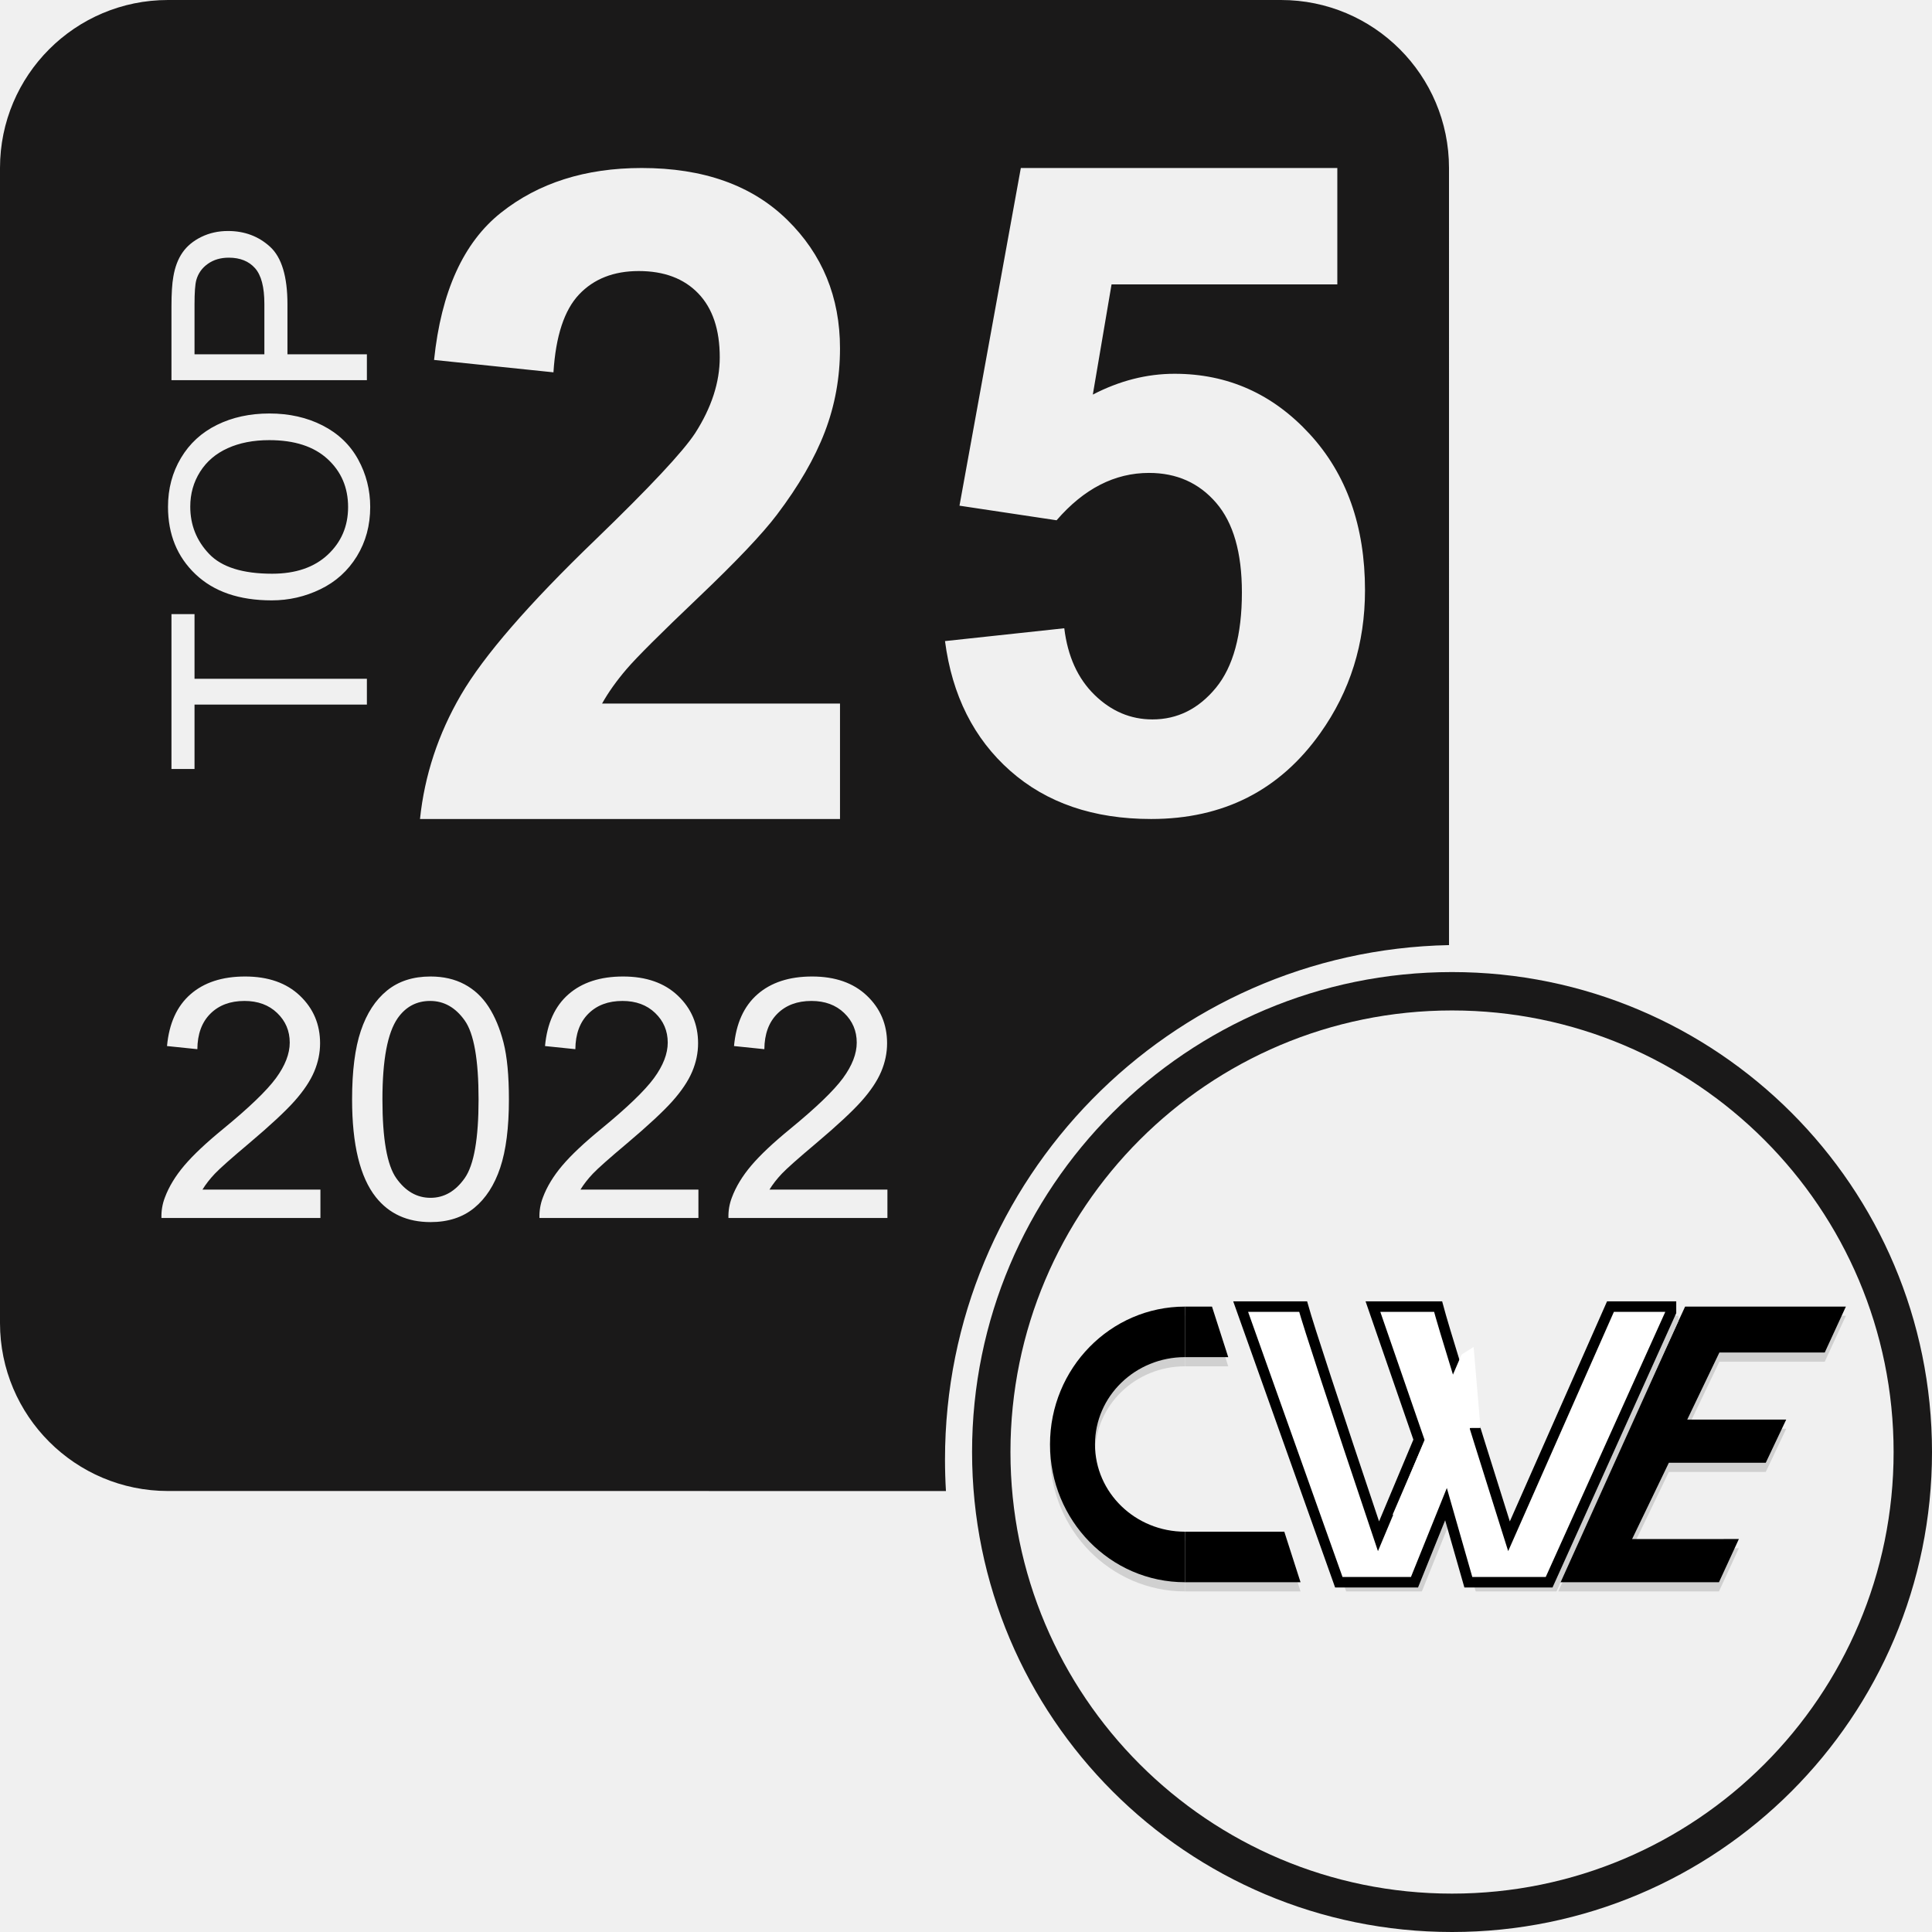
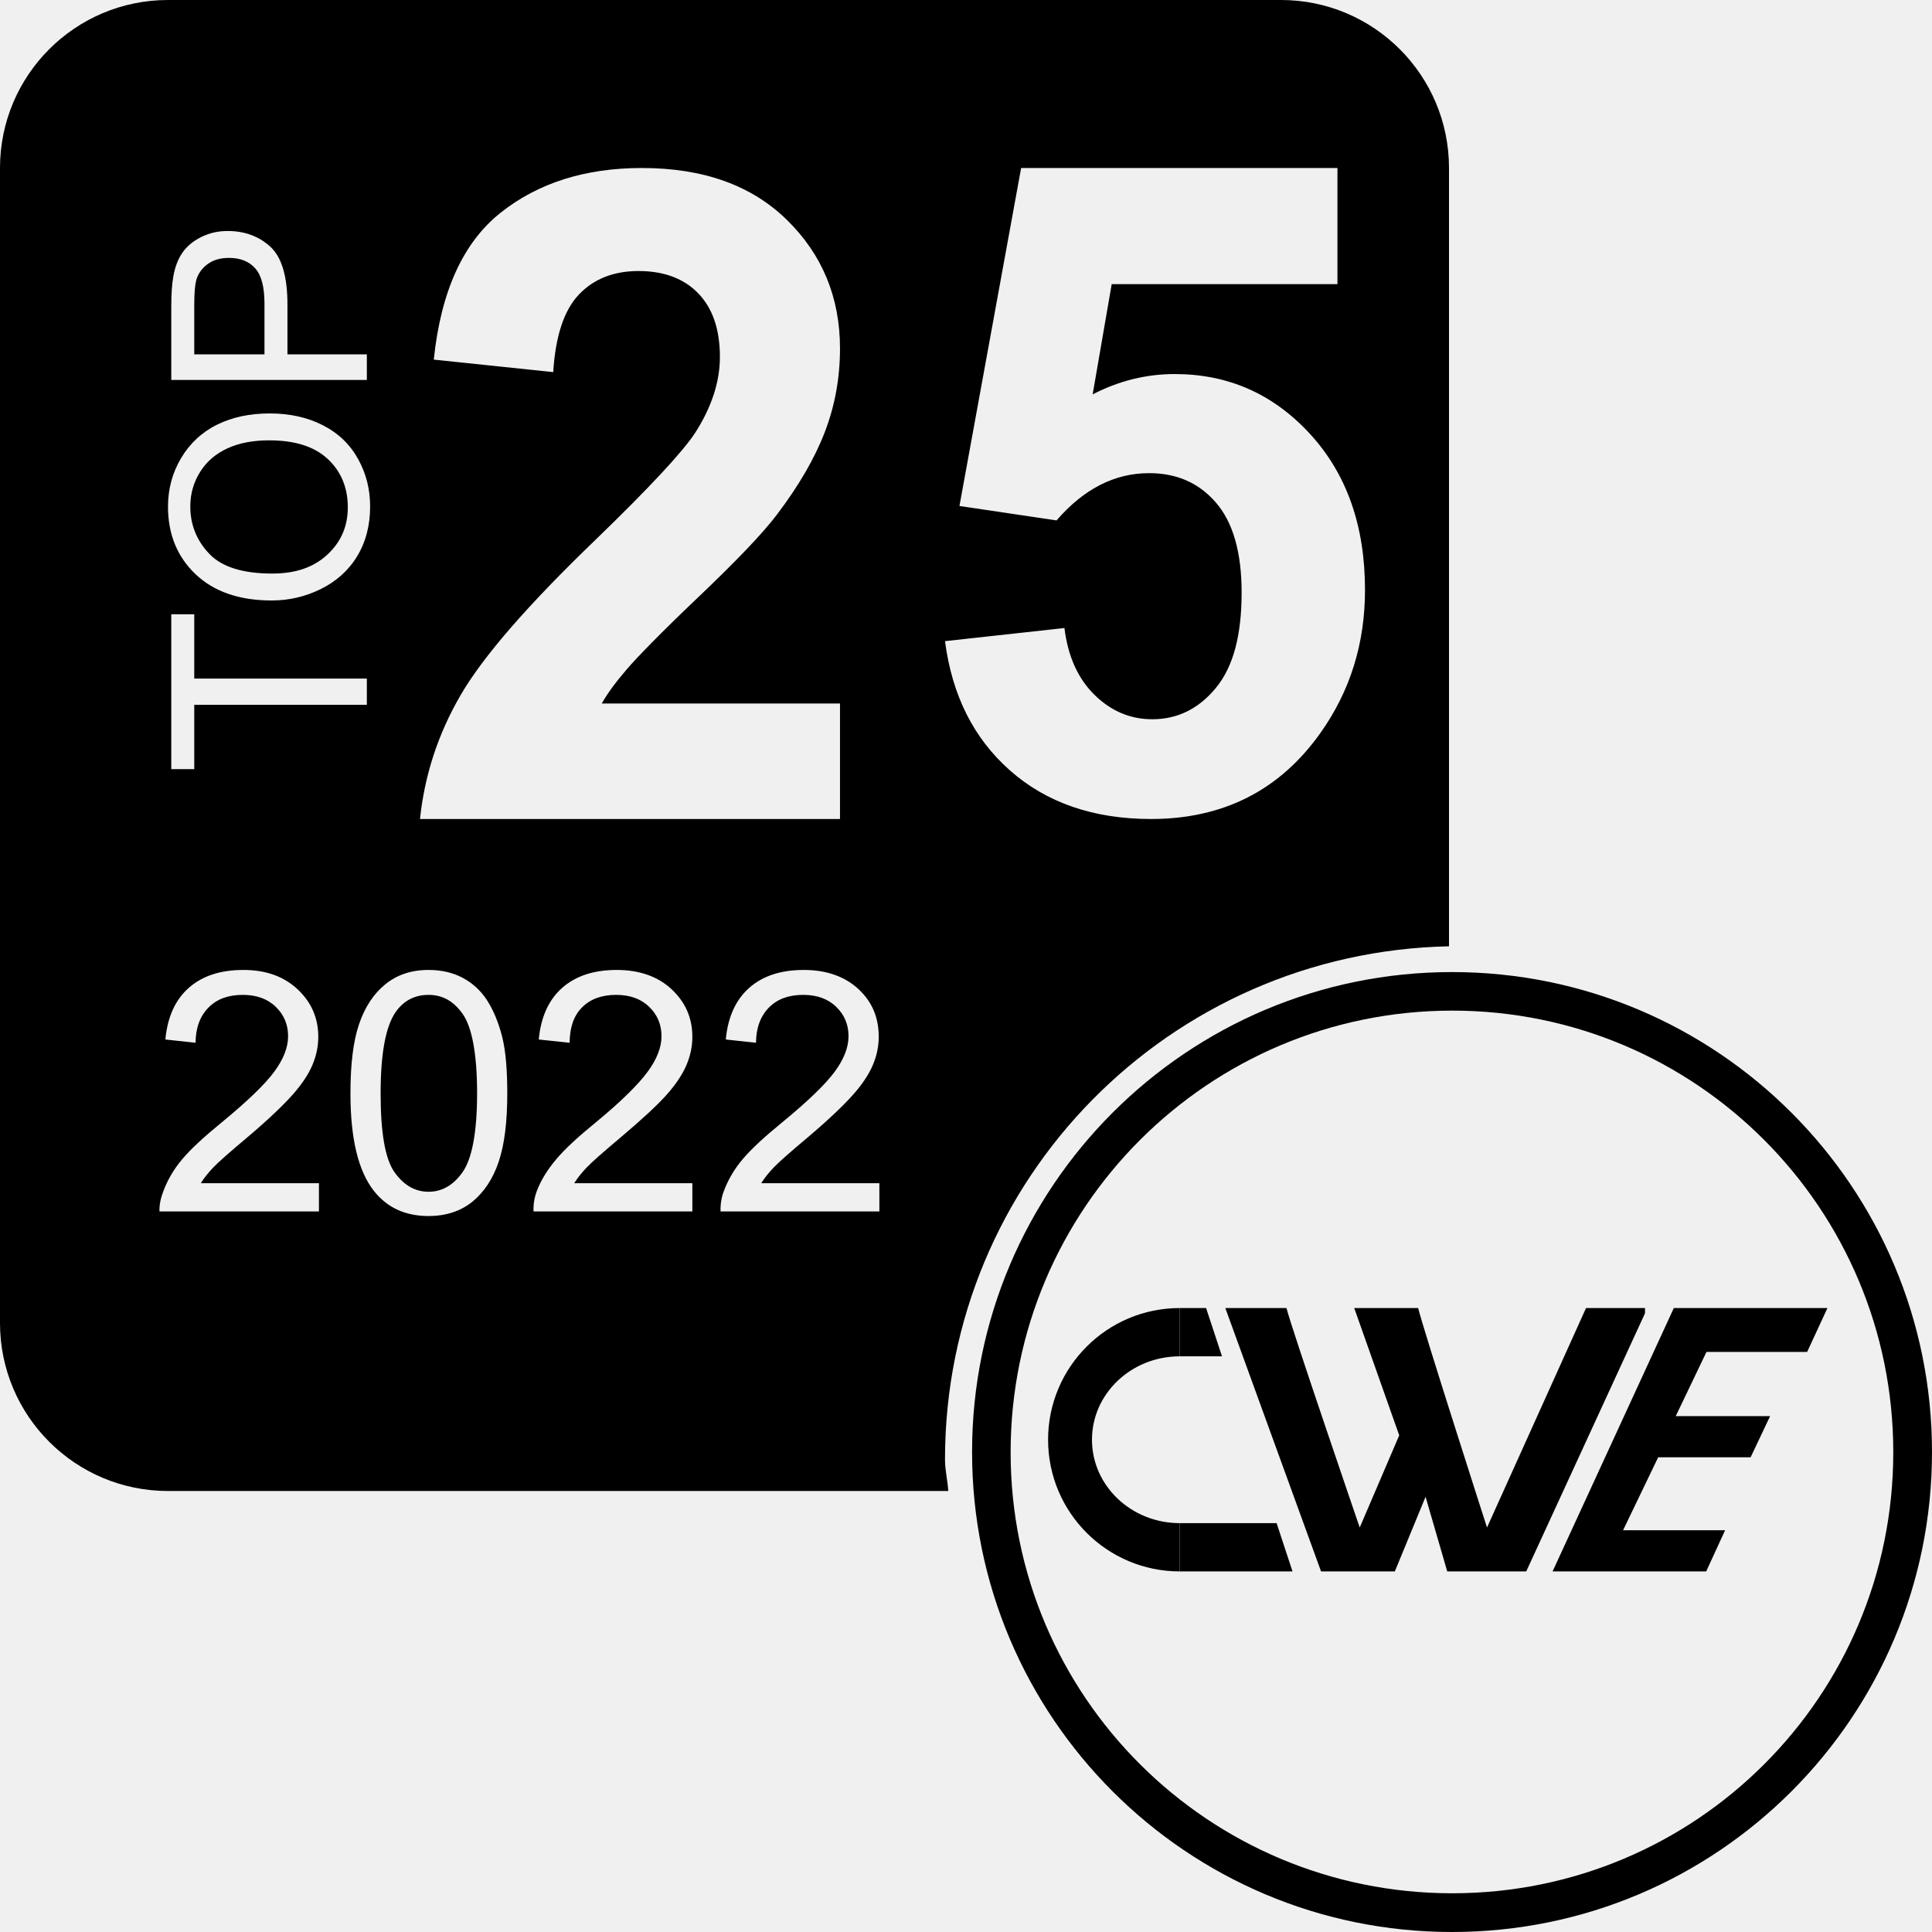
- <svg xmlns="http://www.w3.org/2000/svg" width="92px" height="92px" viewBox="0 0 92 92" version="1.1">
-   <g id="cwetop25-2022" stroke="none" stroke-width="1" fill="none" fill-rule="evenodd">
-     <g id="owasp_logo_Mx_2016" fill="#1A1919">
-       <path d="M61,0 C65.418,-8.11624501e-16 69,3.582 69,8 L69.001,45.005 C55.7,45.271 45,56.136 45,69.5 C45,70.004 45.015,70.505 45.045,71.001 L8,71 C3.582,71 5.41083001e-16,67.418 0,63 L0,8 C-5.41083001e-16,3.582 3.582,8.11624501e-16 8,0 L61,0 Z M17.471,33.553 L9.263,33.553 L9.263,36.619 L8.165,36.619 L8.165,29.243 L9.263,29.243 L9.263,32.322 L17.471,32.322 L17.471,33.553 Z M12.938,28.589 C11.394,28.589 10.185,28.175 9.311,27.345 C8.437,26.516 8,25.445 8,24.133 C8,23.274 8.205,22.5 8.616,21.81 C9.026,21.12 9.599,20.594 10.333,20.233 C11.067,19.871 11.9,19.69 12.831,19.69 C13.774,19.69 14.618,19.88 15.363,20.261 C16.108,20.642 16.672,21.182 17.055,21.88 C17.438,22.578 17.629,23.331 17.629,24.14 C17.629,25.016 17.418,25.798 16.995,26.488 C16.571,27.178 15.994,27.701 15.262,28.056 C14.53,28.412 13.755,28.589 12.938,28.589 Z M12.958,27.32 C14.079,27.32 14.962,27.018 15.608,26.415 C16.253,25.812 16.576,25.056 16.576,24.146 C16.576,23.219 16.25,22.456 15.598,21.858 C14.946,21.259 14.022,20.959 12.824,20.959 C12.067,20.959 11.406,21.087 10.841,21.344 C10.276,21.6 9.838,21.974 9.527,22.467 C9.216,22.96 9.06,23.513 9.06,24.127 C9.06,24.999 9.359,25.749 9.958,26.377 C10.557,27.006 11.557,27.32 12.958,27.32 Z M17.471,18.103 L8.165,18.103 L8.165,14.593 C8.165,13.975 8.195,13.503 8.254,13.177 C8.33,12.72 8.475,12.337 8.689,12.028 C8.902,11.719 9.202,11.471 9.587,11.282 C9.972,11.094 10.395,11 10.856,11 C11.648,11 12.317,11.252 12.865,11.755 C13.413,12.259 13.688,13.169 13.688,14.485 L13.688,16.872 L17.471,16.872 L17.471,18.103 Z M12.589,16.872 L12.589,14.466 C12.589,13.67 12.441,13.105 12.145,12.771 C11.849,12.437 11.432,12.27 10.895,12.27 C10.505,12.27 10.172,12.368 9.895,12.565 C9.618,12.761 9.435,13.021 9.346,13.342 C9.291,13.55 9.263,13.933 9.263,14.491 L9.263,16.872 L12.589,16.872 Z M40,33.503 L40,39 L20,39 C20.217,36.922 20.866,34.953 21.949,33.093 C23.032,31.232 25.171,28.765 28.365,25.69 C30.937,23.205 32.514,21.52 33.096,20.636 C33.882,19.414 34.274,18.207 34.274,17.014 C34.274,15.694 33.932,14.679 33.249,13.97 C32.565,13.261 31.621,12.907 30.416,12.907 C29.225,12.907 28.277,13.279 27.574,14.023 C26.87,14.767 26.464,16.003 26.355,17.73 L20.67,17.14 C21.008,13.883 22.071,11.545 23.858,10.127 C25.645,8.709 27.878,8 30.558,8 C33.496,8 35.804,8.821 37.482,10.464 C39.161,12.107 40,14.149 40,16.592 C40,17.982 39.76,19.306 39.279,20.562 C38.799,21.819 38.037,23.135 36.995,24.511 C36.305,25.423 35.059,26.736 33.259,28.449 C31.459,30.162 30.318,31.299 29.838,31.861 C29.357,32.422 28.968,32.97 28.67,33.503 L40,33.503 Z M45,30.528 L50.68,29.917 C50.842,31.252 51.322,32.309 52.12,33.089 C52.918,33.868 53.837,34.258 54.878,34.258 C56.068,34.258 57.076,33.756 57.901,32.752 C58.725,31.747 59.138,30.233 59.138,28.21 C59.138,26.313 58.729,24.891 57.911,23.943 C57.093,22.994 56.028,22.52 54.716,22.52 C53.08,22.52 51.613,23.272 50.314,24.775 L45.69,24.08 L48.611,8 L63.682,8 L63.682,13.542 L52.931,13.542 L52.039,18.79 C53.31,18.13 54.608,17.799 55.933,17.799 C58.462,17.799 60.605,18.755 62.363,20.666 C64.121,22.576 65,25.056 65,28.105 C65,30.648 64.29,32.917 62.87,34.912 C60.936,37.637 58.252,39 54.817,39 C52.072,39 49.834,38.234 48.103,36.703 C46.373,35.172 45.338,33.113 45,30.528 Z M15.258,56.648 L15.258,58 L7.688,58 C7.677,57.661 7.732,57.336 7.852,57.023 C8.044,56.508 8.353,56 8.777,55.5 C9.202,55 9.815,54.422 10.617,53.766 C11.862,52.745 12.703,51.936 13.141,51.34 C13.578,50.743 13.797,50.18 13.797,49.648 C13.797,49.091 13.598,48.621 13.199,48.238 C12.801,47.855 12.281,47.664 11.641,47.664 C10.964,47.664 10.422,47.867 10.016,48.273 C9.609,48.68 9.404,49.242 9.398,49.961 L7.953,49.812 C8.052,48.734 8.424,47.913 9.07,47.348 C9.716,46.783 10.583,46.5 11.672,46.5 C12.771,46.5 13.641,46.805 14.281,47.414 C14.922,48.023 15.242,48.779 15.242,49.68 C15.242,50.138 15.148,50.589 14.961,51.031 C14.773,51.474 14.462,51.94 14.027,52.43 C13.592,52.919 12.87,53.591 11.859,54.445 C11.016,55.154 10.474,55.634 10.234,55.887 C9.995,56.139 9.797,56.393 9.641,56.648 L15.258,56.648 Z M16.766,52.352 C16.766,50.997 16.905,49.908 17.184,49.082 C17.462,48.257 17.876,47.62 18.426,47.172 C18.975,46.724 19.667,46.5 20.5,46.5 C21.115,46.5 21.654,46.624 22.117,46.871 C22.581,47.118 22.964,47.475 23.266,47.941 C23.568,48.408 23.805,48.975 23.977,49.645 C24.148,50.314 24.234,51.216 24.234,52.352 C24.234,53.695 24.096,54.78 23.82,55.605 C23.544,56.431 23.132,57.069 22.582,57.52 C22.033,57.97 21.339,58.195 20.5,58.195 C19.396,58.195 18.529,57.799 17.898,57.008 C17.143,56.055 16.766,54.503 16.766,52.352 Z M18.211,52.352 C18.211,54.232 18.431,55.483 18.871,56.105 C19.311,56.728 19.854,57.039 20.5,57.039 C21.146,57.039 21.689,56.727 22.129,56.102 C22.569,55.477 22.789,54.227 22.789,52.352 C22.789,50.466 22.569,49.214 22.129,48.594 C21.689,47.974 21.141,47.664 20.484,47.664 C19.839,47.664 19.323,47.937 18.938,48.484 C18.453,49.182 18.211,50.471 18.211,52.352 Z M33.258,56.648 L33.258,58 L25.688,58 C25.677,57.661 25.732,57.336 25.852,57.023 C26.044,56.508 26.353,56 26.777,55.5 C27.202,55 27.815,54.422 28.617,53.766 C29.862,52.745 30.703,51.936 31.141,51.34 C31.578,50.743 31.797,50.18 31.797,49.648 C31.797,49.091 31.598,48.621 31.199,48.238 C30.801,47.855 30.281,47.664 29.641,47.664 C28.964,47.664 28.422,47.867 28.016,48.273 C27.609,48.68 27.404,49.242 27.398,49.961 L25.953,49.812 C26.052,48.734 26.424,47.913 27.07,47.348 C27.716,46.783 28.583,46.5 29.672,46.5 C30.771,46.5 31.641,46.805 32.281,47.414 C32.922,48.023 33.242,48.779 33.242,49.68 C33.242,50.138 33.148,50.589 32.961,51.031 C32.773,51.474 32.462,51.94 32.027,52.43 C31.592,52.919 30.87,53.591 29.859,54.445 C29.016,55.154 28.474,55.634 28.234,55.887 C27.995,56.139 27.797,56.393 27.641,56.648 L33.258,56.648 Z M42.258,56.648 L42.258,58 L34.688,58 C34.677,57.661 34.732,57.336 34.852,57.023 C35.044,56.508 35.353,56 35.777,55.5 C36.202,55 36.815,54.422 37.617,53.766 C38.862,52.745 39.703,51.936 40.141,51.34 C40.578,50.743 40.797,50.18 40.797,49.648 C40.797,49.091 40.598,48.621 40.199,48.238 C39.801,47.855 39.281,47.664 38.641,47.664 C37.964,47.664 37.422,47.867 37.016,48.273 C36.609,48.68 36.404,49.242 36.398,49.961 L34.953,49.812 C35.052,48.734 35.424,47.913 36.07,47.348 C36.716,46.783 37.583,46.5 38.672,46.5 C39.771,46.5 40.641,46.805 41.281,47.414 C41.922,48.023 42.242,48.779 42.242,49.68 C42.242,50.138 42.148,50.589 41.961,51.031 C41.773,51.474 41.462,51.94 41.027,52.43 C40.592,52.919 39.87,53.591 38.859,54.445 C38.016,55.154 37.474,55.634 37.234,55.887 C36.995,56.139 36.797,56.393 36.641,56.648 L42.258,56.648 Z" id="Fill-1" />
-       <path d="M69.144,92 C56.521,92 46.289,81.767 46.289,69.144 C46.289,56.522 56.521,46.289 69.144,46.289 C81.767,46.289 92,56.522 92,69.144 C92,81.767 81.767,92 69.144,92 M69.144,48.117 C80.757,48.117 90.172,57.531 90.172,69.144 C90.172,80.757 80.757,90.172 69.144,90.172 C57.531,90.172 48.117,80.757 48.117,69.144 C48.117,57.531 57.531,48.117 69.144,48.117 Z" id="Fill-1-Copy" />
+ <svg xmlns="http://www.w3.org/2000/svg" xmlns:ns1="http://vectornator.io" height="100%" stroke-miterlimit="10" style="fill-rule:nonzero;clip-rule:evenodd;stroke-linecap:round;stroke-linejoin:round;" version="1.1" viewBox="0 0 92 92" width="100%" xml:space="preserve">
+   <defs />
+   <clipPath id="ArtboardFrame">
+     <rect height="92" width="92" x="0" y="0" />
+   </clipPath>
+   <g clip-path="url(#ArtboardFrame)" id="cwetop25-2020" ns1:layerName="cwetop25-2020">
+     <path d="M69.144 92C56.521 92 46.289 81.767 46.289 69.144C46.289 56.522 56.521 46.289 69.144 46.289C81.767 46.289 92 56.522 92 69.144C92 81.767 81.767 92 69.144 92M69.156 48.125C57.543 48.125 48.125 57.543 48.125 69.156C48.125 80.769 57.543 90.156 69.156 90.156C80.769 90.156 90.156 80.769 90.156 69.156C90.156 57.543 80.769 48.125 69.156 48.125Z" fill="#000000" fill-rule="evenodd" opacity="1" stroke="none" />
+     <path d="M8 0C3.582 0 0 3.582 0 8L0 63C0 67.418 3.582 71 8 71L45.156 71C45.125 70.494 45 70.014 45 69.5C45 56.141 55.706 45.336 69 45.062L69 8C69 3.582 65.418 0 61 0L8 0ZM30.562 8C33.5 8 35.79 8.826 37.469 10.469C39.147 12.111 40 14.151 40 16.594C40 17.984 39.762 19.306 39.281 20.562C38.801 21.819 38.042 23.124 37 24.5C36.31 25.413 35.05 26.725 33.25 28.438C31.45 30.15 30.324 31.313 29.844 31.875C29.363 32.437 28.954 32.967 28.656 33.5L40 33.5L40 39L20 39C20.217 36.922 20.855 34.954 21.938 33.094C23.02 31.233 25.18 28.762 28.375 25.688C30.947 23.202 32.512 21.509 33.094 20.625C33.879 19.404 34.281 18.193 34.281 17C34.281 15.68 33.934 14.678 33.25 13.969C32.566 13.26 31.611 12.906 30.406 12.906C29.215 12.906 28.266 13.287 27.562 14.031C26.859 14.775 26.452 15.992 26.344 17.719L20.656 17.125C20.995 13.868 22.057 11.543 23.844 10.125C25.631 8.707 27.882 8 30.562 8ZM48.625 8L63.688 8L63.688 13.531L52.938 13.531L52.031 18.781C53.302 18.121 54.612 17.812 55.938 17.812C58.466 17.812 60.617 18.745 62.375 20.656C64.133 22.567 65 25.045 65 28.094C65 30.637 64.295 32.911 62.875 34.906C60.941 37.632 58.247 39 54.812 39C52.067 39 49.825 38.219 48.094 36.688C46.363 35.156 45.338 33.116 45 30.531L50.688 29.906C50.85 31.241 51.327 32.314 52.125 33.094C52.923 33.873 53.834 34.25 54.875 34.25C56.065 34.25 57.081 33.755 57.906 32.75C58.731 31.745 59.125 30.242 59.125 28.219C59.125 26.322 58.724 24.886 57.906 23.938C57.088 22.989 56.03 22.531 54.719 22.531C53.083 22.531 51.611 23.278 50.312 24.781L45.688 24.094L48.625 8ZM10.844 11C11.635 11 12.327 11.246 12.875 11.75C13.423 12.254 13.688 13.184 13.688 14.5L13.688 16.875L17.469 16.875L17.469 18.094L8.156 18.094L8.156 14.594C8.156 13.976 8.191 13.513 8.25 13.188C8.326 12.73 8.474 12.34 8.688 12.031C8.901 11.722 9.209 11.47 9.594 11.281C9.979 11.093 10.383 11 10.844 11ZM12.844 19.688C13.787 19.688 14.63 19.869 15.375 20.25C16.12 20.631 16.68 21.177 17.062 21.875C17.445 22.573 17.625 23.317 17.625 24.125C17.625 25.001 17.423 25.81 17 26.5C16.577 27.19 15.982 27.707 15.25 28.062C14.518 28.418 13.754 28.594 12.938 28.594C11.393 28.594 10.186 28.173 9.312 27.344C8.439 26.514 8 25.437 8 24.125C8 23.266 8.215 22.502 8.625 21.812C9.035 21.123 9.61 20.581 10.344 20.219C11.078 19.857 11.913 19.688 12.844 19.688ZM8.156 29.25L9.25 29.25L9.25 32.312L17.469 32.312L17.469 33.562L9.25 33.562L9.25 36.625L8.156 36.625L8.156 29.25ZM11.594 46.188C12.693 46.188 13.547 46.516 14.188 47.125C14.828 47.734 15.156 48.474 15.156 49.375C15.156 49.833 15.062 50.276 14.875 50.719C14.688 51.161 14.372 51.635 13.938 52.125C13.503 52.615 12.792 53.302 11.781 54.156C10.938 54.865 10.396 55.341 10.156 55.594C9.917 55.846 9.719 56.089 9.562 56.344L15.188 56.344L15.188 57.688L7.594 57.688C7.583 57.349 7.661 57.031 7.781 56.719C7.974 56.203 8.263 55.688 8.688 55.188C9.112 54.688 9.729 54.125 10.531 53.469C11.776 52.448 12.625 51.628 13.062 51.031C13.5 50.435 13.719 49.875 13.719 49.344C13.719 48.786 13.523 48.32 13.125 47.938C12.727 47.555 12.203 47.375 11.562 47.375C10.885 47.375 10.344 47.562 9.938 47.969C9.531 48.375 9.318 48.938 9.312 49.656L7.875 49.5C7.974 48.422 8.354 47.596 9 47.031C9.646 46.466 10.505 46.188 11.594 46.188ZM20.406 46.188C21.021 46.188 21.568 46.315 22.031 46.562C22.495 46.81 22.885 47.159 23.188 47.625C23.49 48.091 23.734 48.675 23.906 49.344C24.078 50.013 24.156 50.927 24.156 52.062C24.156 53.406 24.026 54.487 23.75 55.312C23.474 56.138 23.049 56.768 22.5 57.219C21.951 57.669 21.245 57.906 20.406 57.906C19.302 57.906 18.443 57.51 17.812 56.719C17.057 55.766 16.688 54.214 16.688 52.062C16.688 50.708 16.815 49.607 17.094 48.781C17.372 47.956 17.794 47.323 18.344 46.875C18.893 46.427 19.573 46.188 20.406 46.188ZM29.375 46.188C30.474 46.188 31.359 46.516 32 47.125C32.641 47.734 32.969 48.474 32.969 49.375C32.969 49.833 32.875 50.276 32.688 50.719C32.5 51.161 32.185 51.635 31.75 52.125C31.315 52.615 30.573 53.302 29.562 54.156C28.719 54.865 28.177 55.341 27.938 55.594C27.698 55.846 27.5 56.089 27.344 56.344L32.969 56.344L32.969 57.688L25.406 57.688C25.396 57.349 25.443 57.031 25.562 56.719C25.755 56.203 26.076 55.688 26.5 55.188C26.924 54.688 27.542 54.125 28.344 53.469C29.588 52.448 30.406 51.628 30.844 51.031C31.281 50.435 31.5 49.875 31.5 49.344C31.5 48.786 31.305 48.32 30.906 47.938C30.508 47.555 29.984 47.375 29.344 47.375C28.667 47.375 28.125 47.562 27.719 47.969C27.312 48.375 27.13 48.938 27.125 49.656L25.656 49.5C25.755 48.422 26.135 47.596 26.781 47.031C27.427 46.466 28.287 46.188 29.375 46.188ZM38.281 46.188C39.38 46.188 40.266 46.516 40.906 47.125C41.547 47.734 41.844 48.474 41.844 49.375C41.844 49.833 41.75 50.276 41.562 50.719C41.375 51.161 41.06 51.635 40.625 52.125C40.19 52.615 39.479 53.302 38.469 54.156C37.625 54.865 37.083 55.341 36.844 55.594C36.604 55.846 36.406 56.089 36.25 56.344L41.875 56.344L41.875 57.688L34.312 57.688C34.302 57.349 34.349 57.031 34.469 56.719C34.661 56.203 34.95 55.688 35.375 55.188C35.8 54.688 36.417 54.125 37.219 53.469C38.464 52.448 39.312 51.628 39.75 51.031C40.188 50.435 40.406 49.875 40.406 49.344C40.406 48.786 40.211 48.32 39.812 47.938C39.414 47.555 38.891 47.375 38.25 47.375C37.573 47.375 37.031 47.562 36.625 47.969C36.219 48.375 36.005 48.938 36 49.656L34.562 49.5C34.661 48.422 35.042 47.596 35.688 47.031C36.333 46.466 37.193 46.188 38.281 46.188ZM10.906 12.281C10.517 12.281 10.183 12.366 9.906 12.562C9.629 12.759 9.433 13.022 9.344 13.344C9.289 13.551 9.25 13.941 9.25 14.5L9.25 16.875L12.594 16.875L12.594 14.469C12.594 13.673 12.453 13.116 12.156 12.781C11.86 12.447 11.444 12.281 10.906 12.281ZM12.812 20.969C12.055 20.969 11.409 21.088 10.844 21.344C10.279 21.6 9.842 21.976 9.531 22.469C9.22 22.962 9.062 23.511 9.062 24.125C9.062 24.997 9.37 25.747 9.969 26.375C10.568 27.003 11.568 27.312 12.969 27.312C14.09 27.312 14.948 27.009 15.594 26.406C16.239 25.803 16.562 25.066 16.562 24.156C16.562 23.23 16.245 22.442 15.594 21.844C14.942 21.245 14.01 20.969 12.812 20.969ZM20.406 47.375C19.76 47.375 19.229 47.641 18.844 48.188C18.359 48.885 18.125 50.182 18.125 52.062C18.125 53.943 18.341 55.19 18.781 55.812C19.221 56.435 19.76 56.75 20.406 56.75C21.052 56.75 21.591 56.438 22.031 55.812C22.471 55.188 22.719 53.938 22.719 52.062C22.719 50.177 22.471 48.901 22.031 48.281C21.591 47.661 21.062 47.375 20.406 47.375Z" fill="#000000" fill-rule="nonzero" opacity="1" stroke="none" />
+     <g opacity="1">
+       <path d="M56.179 62.288C52.716 62.288 49.909 65.096 49.909 68.558C49.909 72.021 52.716 74.829 56.179 74.829L56.179 72.53C53.871 72.53 51.999 70.752 51.999 68.558C51.999 66.365 53.871 64.587 56.179 64.587L56.179 62.288Z" fill="#000000" fill-rule="evenodd" opacity="1" stroke="none" />
+       <path d="M56.179 62.288L56.179 64.587L58.191 64.587L57.433 62.288L56.179 62.288ZM56.179 72.53L56.179 74.829L61.548 74.829L60.791 72.53L56.179 72.53Z" fill="#000000" fill-rule="evenodd" opacity="1" stroke="none" />
    </g>
-     <g id="CWE" transform="translate(50, 62)">
-       <g id="C">
-         <path d="M6.429,0.656 L6.429,3.062 L6.429,3.062 C4.062,3.062 2.143,4.923 2.143,7.219 C2.143,9.514 4.062,11.375 6.429,11.375 L6.429,13.781 C2.878,13.781 0,10.843 0,7.219 C0,3.594 2.878,0.656 6.429,0.656 L6.429,0.656 Z" id="Combined-Shape-Copy-3" fill="#D0D0D0" />
-         <path d="M11.157,11.374 L11.93,13.781 L6.429,13.781 L6.429,11.375 L11.157,11.374 Z M7.714,0.656 L8.487,3.062 L6.429,3.062 L6.429,0.656 L7.714,0.656 Z" id="Combined-Shape-Copy-2" fill="#D0D0D0" />
-         <path d="M6.429,0.219 L6.429,2.625 L6.429,2.625 C4.062,2.625 2.143,4.486 2.143,6.781 C2.143,9.077 4.062,10.938 6.429,10.938 L6.429,13.344 C2.878,13.344 0,10.406 0,6.781 C0,3.157 2.878,0.219 6.429,0.219 L6.429,0.219 Z" id="Combined-Shape" fill="#000000" />
-         <path d="M11.157,10.937 L11.93,13.344 L6.429,13.344 L6.429,10.938 L11.157,10.937 Z M7.714,0.219 L8.487,2.625 L6.429,2.625 L6.429,0.219 L7.714,0.219 Z" id="Combined-Shape" fill="#000000" />
-       </g>
-       <g id="E" transform="translate(24, 0)">
-         <path d="M13.899,0.656 L12.892,2.843 L7.875,2.844 L6.344,6.038 L11.057,6.037 L10.083,8.093 L5.469,8.094 L3.719,11.725 L8.803,11.724 L7.856,13.781 L0.201,13.781 L6.243,0.656 L13.899,0.656 Z" id="Combined-Shape-Copy" fill="#D0D0D0" />
-         <path d="M13.899,0.219 L12.892,2.406 L7.875,2.406 L6.344,5.6 L11.057,5.6 L10.083,7.656 L5.469,7.656 L3.719,11.288 L8.803,11.287 L7.856,13.344 L0.201,13.344 L6.243,0.219 L13.899,0.219 Z" id="Combined-Shape-Copy-5" fill="#000000" />
-       </g>
-       <g id="W" transform="translate(9, 0)">
-         <path d="M3.405,0.656 C3.67,1.609 4.867,5.255 6.994,11.594 L6.994,11.594 L8.922,7 L6.729,0.656 L9.831,0.656 C10.079,1.588 11.16,5.095 13.076,11.175 L13.208,11.594 L18.04,0.656 L20.922,0.656 L20.922,0.913 L15.119,13.781 L11.272,13.781 L10.208,10.062 L8.708,13.781 L5.104,13.781 L0.43,0.656 Z" id="Combined-Shape" fill="#D0D0D0" />
-         <path d="M3.054,0.218 C3.32,1.171 4.516,4.817 6.643,11.156 L6.643,11.156 L8.571,6.562 L6.378,0.219 L9.481,0.218 C9.728,1.151 10.809,4.657 12.725,10.738 L12.857,11.156 L17.689,0.219 L20.571,0.219 L20.571,0.476 L14.768,13.344 L10.921,13.344 L9.857,9.625 L8.357,13.344 L4.753,13.344 L0.079,0.219 Z" id="Combined-Shape-Copy-4" stroke="#000000" stroke-width="0.5" fill="#FFFFFF" />
-         <polygon id="Rectangle-5" fill="#FFFFFF" transform="translate(10.07541, 6.491346) rotate(23) translate(-10.07541, -6.491346) " points="8.999 2.612 9.386 2.059 11.195 5.482 10.735 5.678 10.825 9.985 8.956 10.923" />
-       </g>
+     <g opacity="1">
+       <path d="M79.706 62.288L73.932 74.829L81.247 74.829L82.148 72.869L77.289 72.869L78.961 69.394L82.723 69.394L83.363 69.394L84.291 67.435L79.797 67.435L81.26 64.378L85.231 64.378L86.054 64.378L87.021 62.288L79.706 62.288Z" fill="#000000" fill-rule="evenodd" opacity="1" stroke="none" />
+     </g>
+     <g opacity="1">
+       <path d="M58.348 62.288L62.907 74.829L66.421 74.829L67.884 71.276L68.916 74.829L72.678 74.829L78.334 62.536L78.334 62.288L75.525 62.288L70.81 72.739C70.81 72.739 67.743 63.199 67.531 62.288L64.487 62.288L66.63 68.35L64.749 72.739C64.749 72.739 61.48 63.197 61.261 62.288L58.348 62.288Z" fill="#000000" fill-rule="evenodd" opacity="1" stroke="none" />
    </g>
  </g>
</svg>
